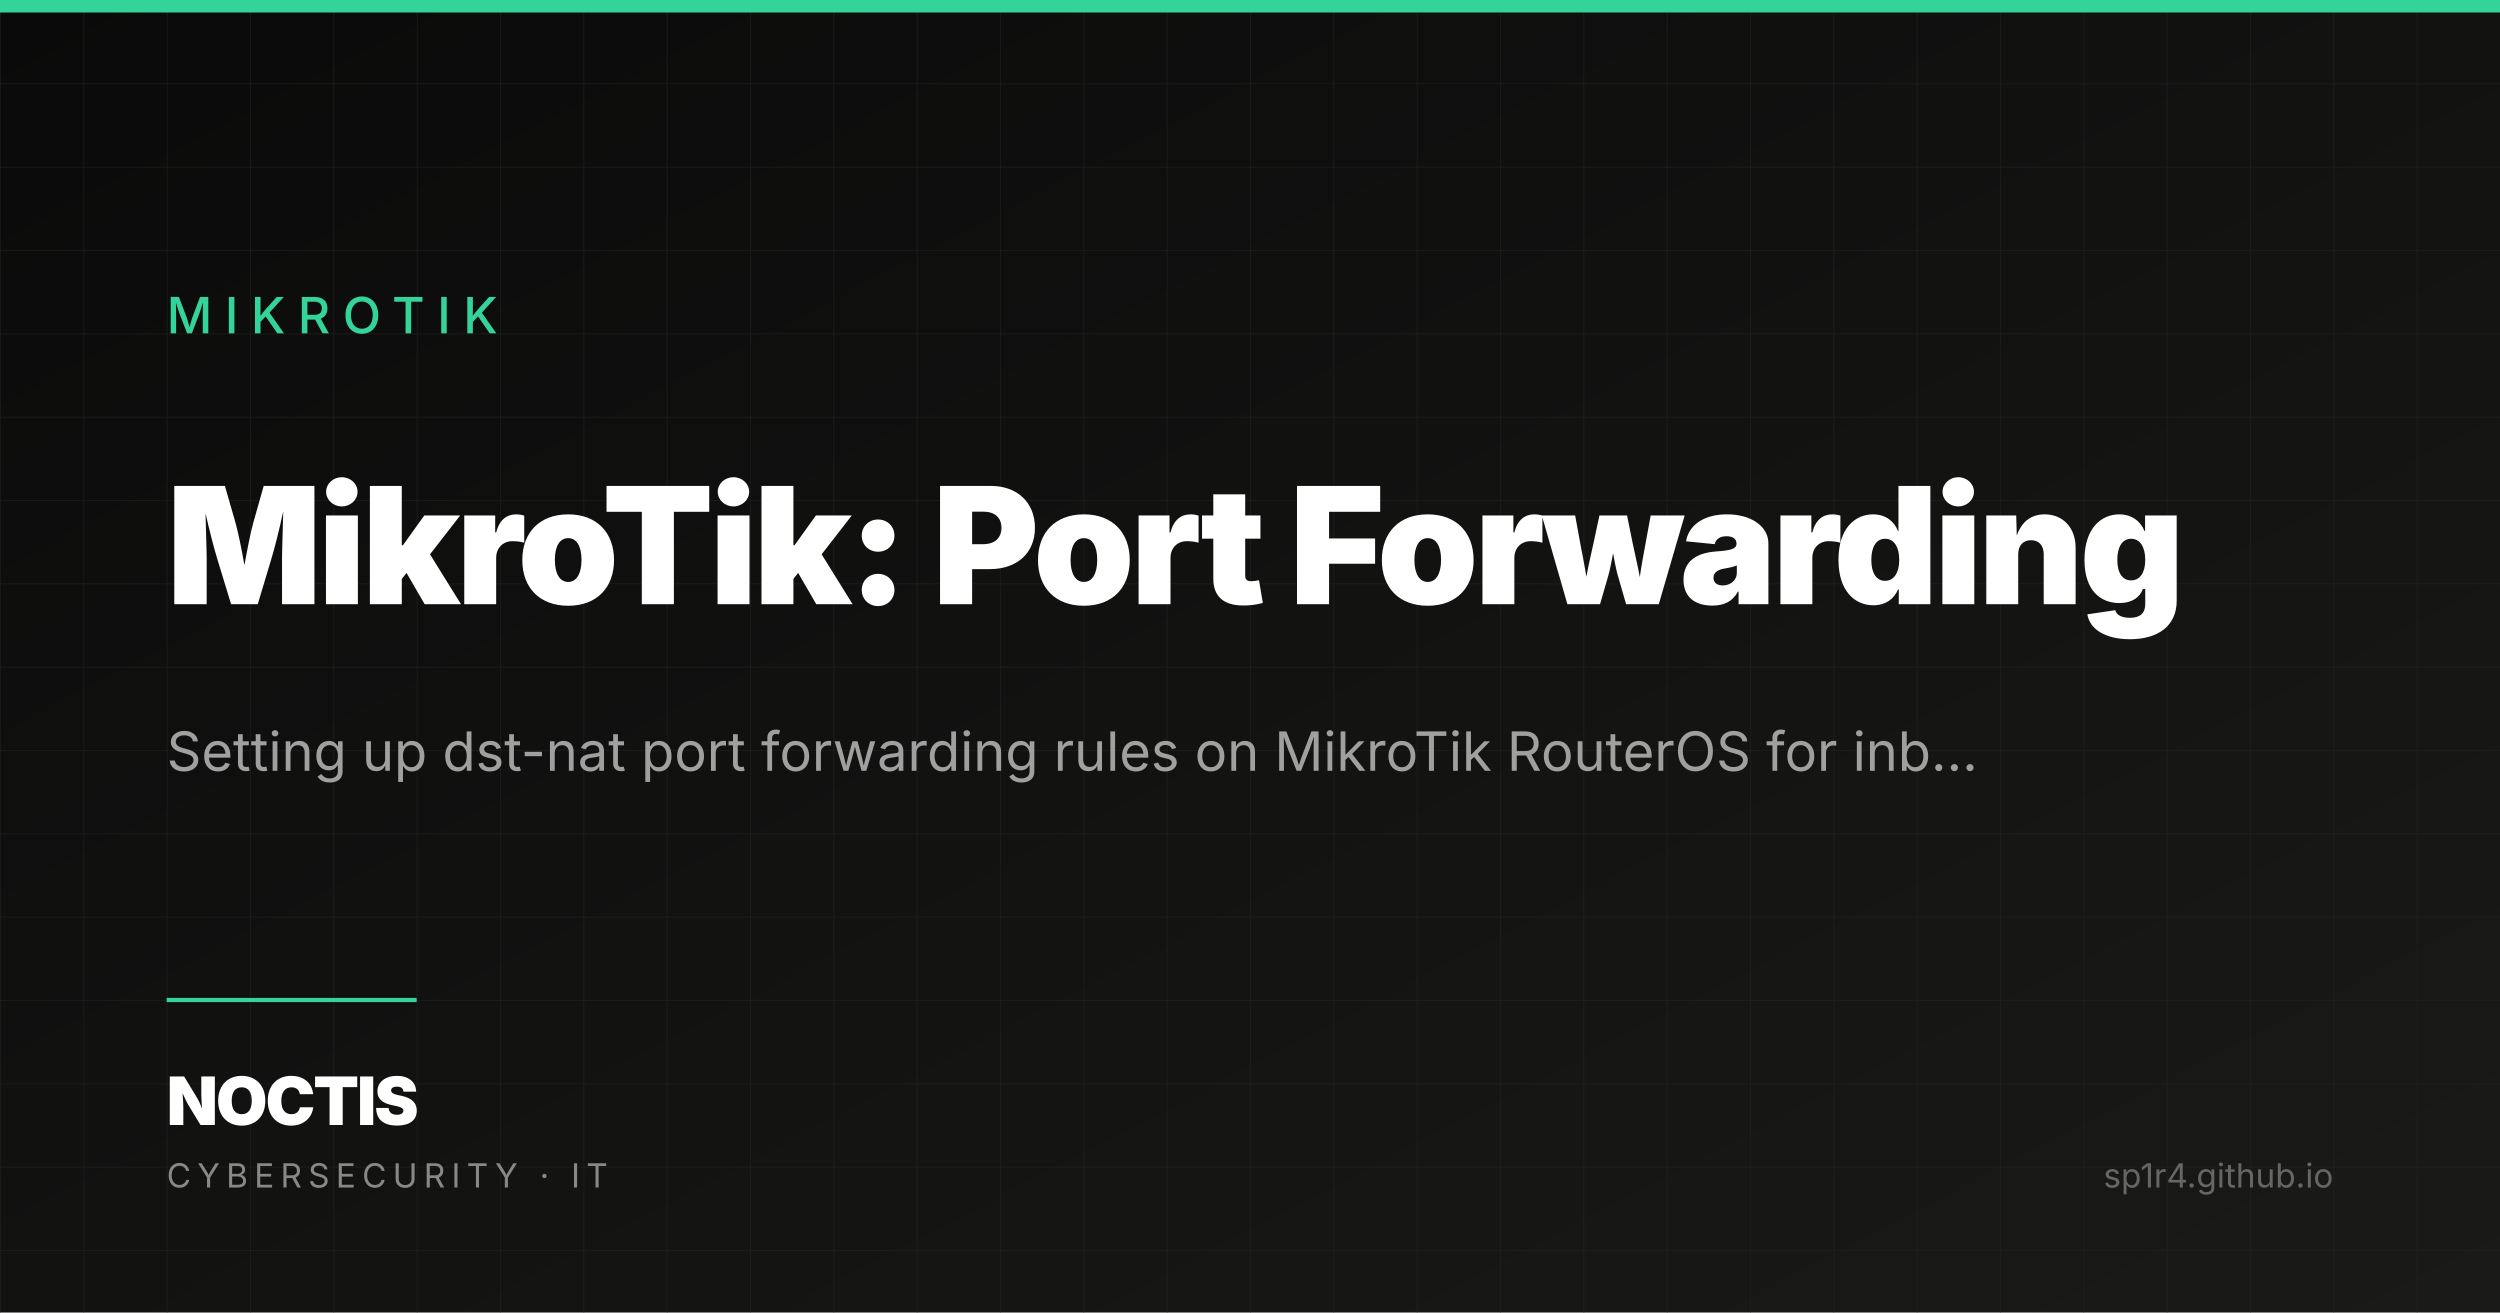
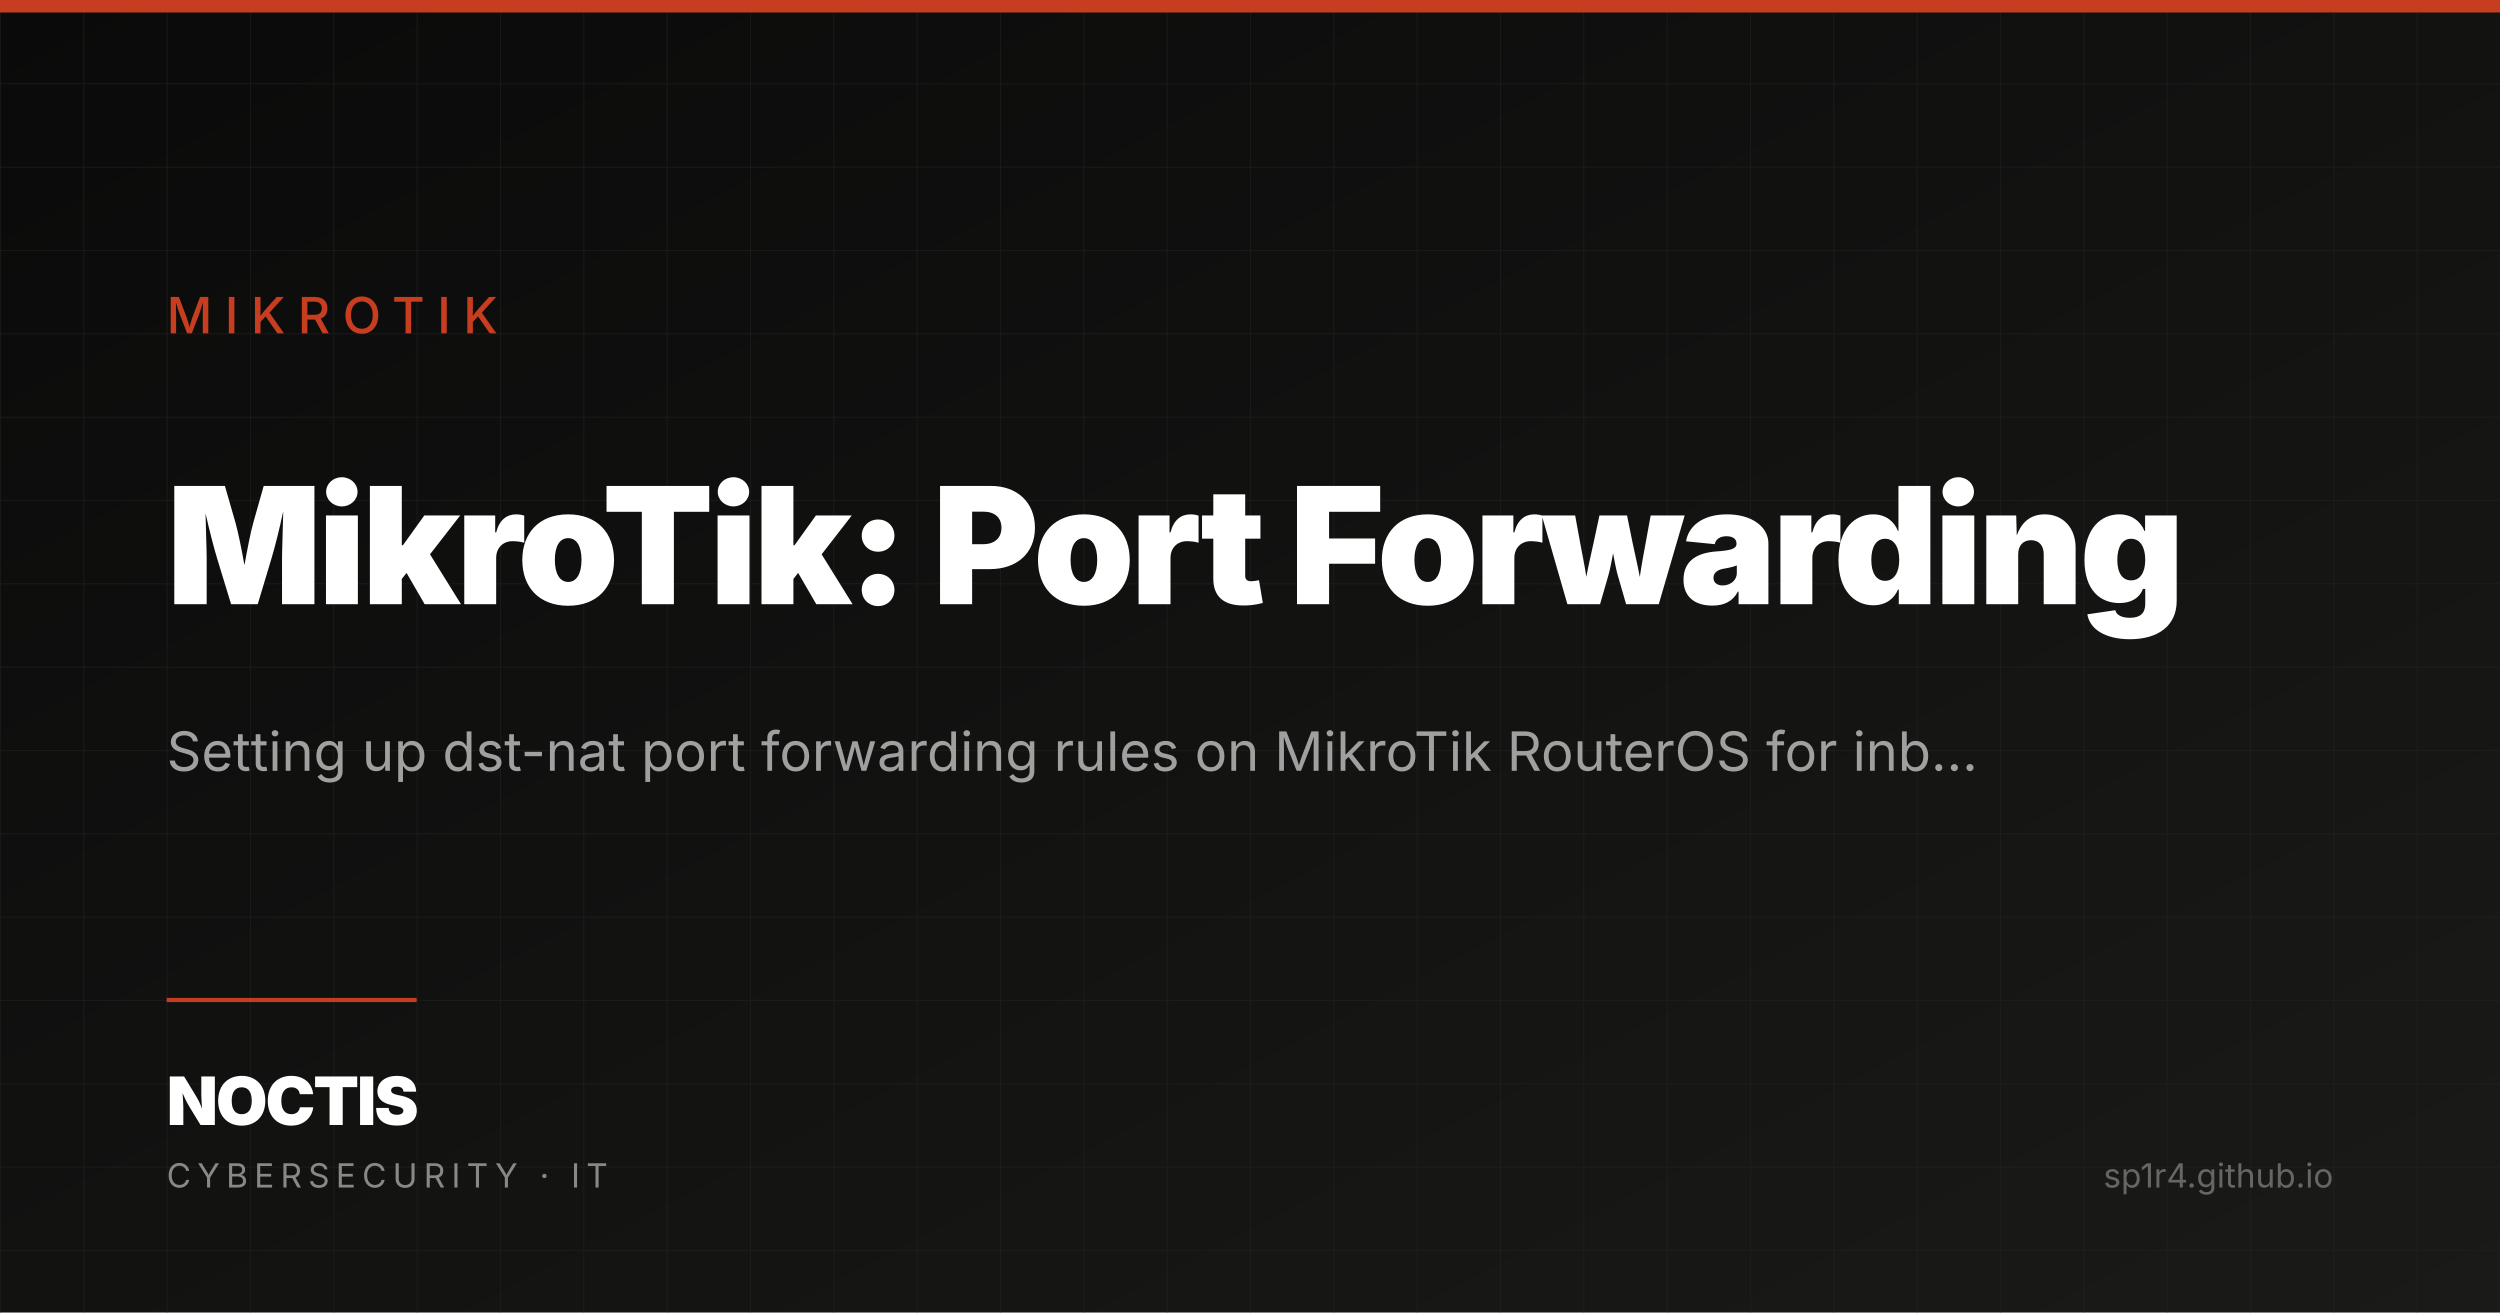
<svg xmlns="http://www.w3.org/2000/svg" viewBox="0 0 1200 630" width="1200" height="630">
  <defs>
    <linearGradient id="bg" x1="0" y1="0" x2="1" y2="1">
      <stop offset="0%" stop-color="#0a0a0a" />
      <stop offset="100%" stop-color="#1a1a18" />
    </linearGradient>
    <pattern id="grid" width="40" height="40" patternUnits="userSpaceOnUse">
      <path d="M 40 0 L 0 0 0 40" fill="none" stroke="#222" stroke-width="0.5" />
    </pattern>
  </defs>
  <rect width="1200" height="630" fill="url(#bg)" />
  <rect width="1200" height="630" fill="url(#grid)" />
-   <rect x="0" y="0" width="1200" height="6" fill="#34d399" />
-   <text x="80" y="160" font-family="Inter, Helvetica, Arial, sans-serif" font-size="24" font-weight="500" fill="#34d399" letter-spacing="6">MIKROTIK</text>
+   <rect x="0" y="0" width="1200" height="6" fill="#c63d1f" />
+   <text x="80" y="160" font-family="Inter, Helvetica, Arial, sans-serif" font-size="24" font-weight="500" fill="#c63d1f" letter-spacing="6">MIKROTIK</text>
  <text x="80" y="290" font-family="Inter, Helvetica, Arial, sans-serif" font-size="78" font-weight="900" fill="#ffffff" letter-spacing="-2">MikroTik: Port Forwarding</text>
  <text x="80" y="370" font-family="Inter, Helvetica, Arial, sans-serif" font-size="26" font-weight="400" fill="#a0a0a0">Setting up dst-nat port forwarding rules on MikroTik RouterOS for inb…</text>
-   <line x1="80" y1="480" x2="200" y2="480" stroke="#34d399" stroke-width="2" />
+   <line x1="80" y1="480" x2="200" y2="480" stroke="#c63d1f" stroke-width="2" />
  <text x="80" y="540" font-family="Inter, Helvetica, Arial, sans-serif" font-size="32" font-weight="900" fill="#ffffff" letter-spacing="-1">NOCTIS</text>
  <text x="80" y="570" font-family="Inter, Helvetica, Arial, sans-serif" font-size="16" font-weight="400" fill="#888" letter-spacing="3">CYBERSECURITY · IT</text>
  <text x="1120" y="570" font-family="Inter, Helvetica, Arial, sans-serif" font-size="16" font-weight="400" fill="#666" text-anchor="end">sp1r4.github.io</text>
</svg>
